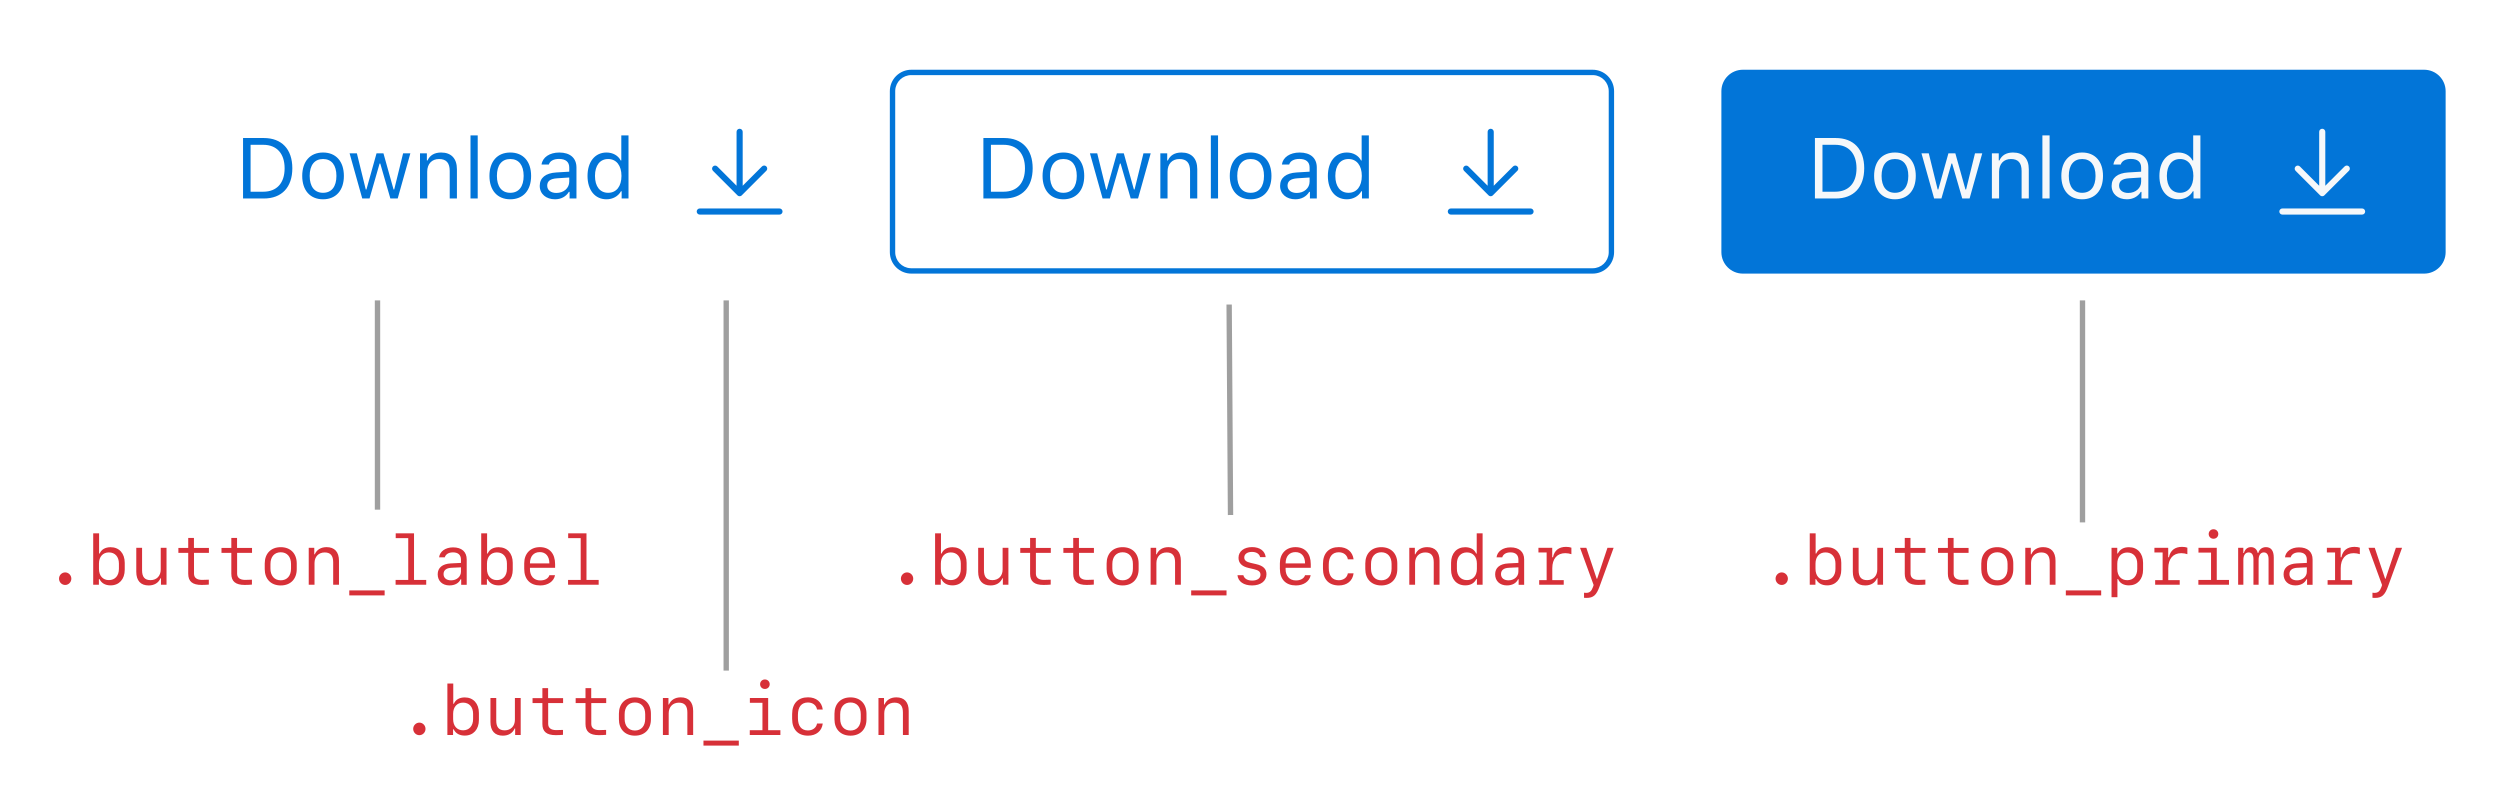
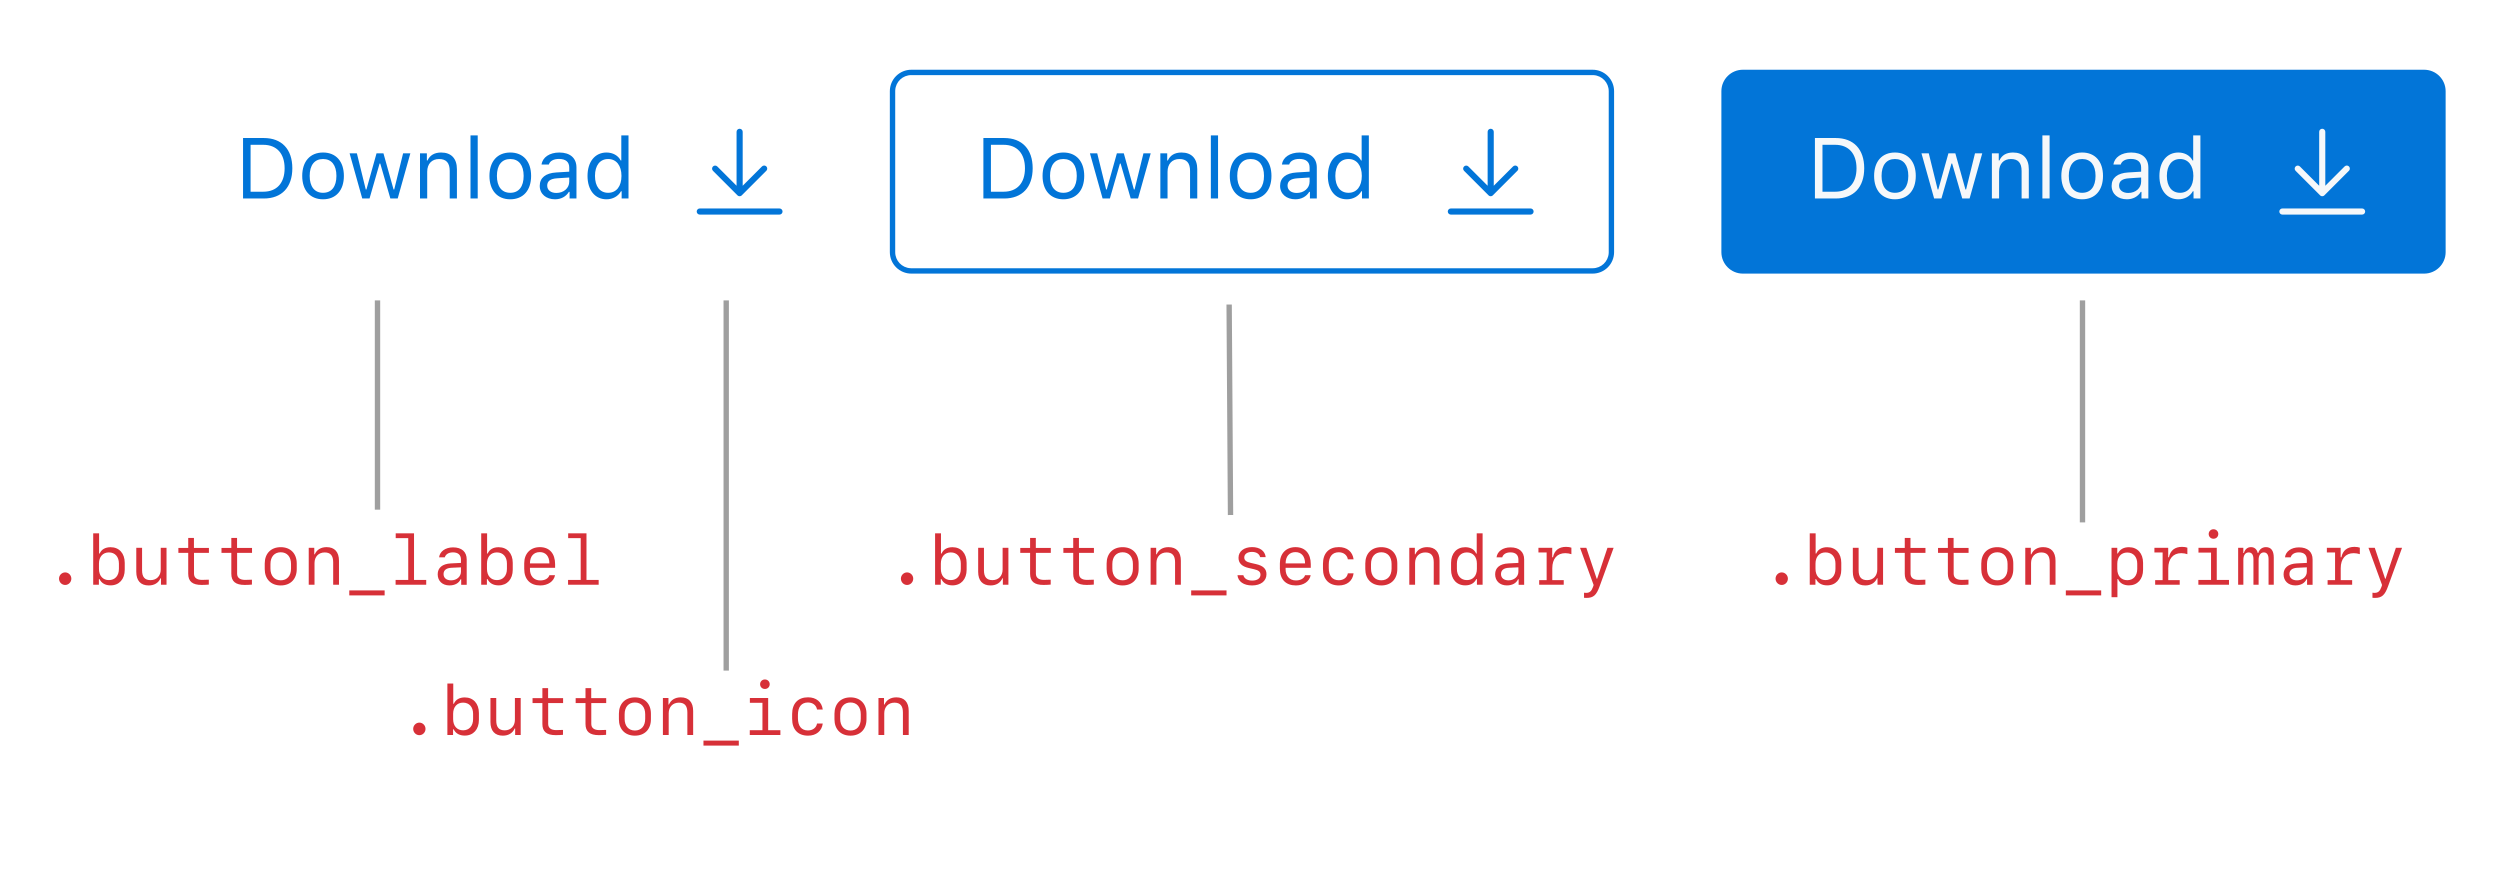
- <svg xmlns="http://www.w3.org/2000/svg" width="466" height="149">
+ <svg xmlns="http://www.w3.org/2000/svg" width="466" height="164">
  <g transform="translate(11 13)" fill="none" fill-rule="evenodd">
    <path d="M285.862 0a3.995 3.995 0 014.004 3.995v30.01A3.992 3.992 0 01285.862 38H158.87a3.995 3.995 0 01-4.003-3.995V3.995A3.992 3.992 0 01158.869 0h126.993zm0 1H158.87a2.992 2.992 0 00-2.998 2.818l-.005.177v30.01a2.994 2.994 0 002.827 2.99l.176.005h126.993a2.992 2.992 0 002.999-2.818l.005-.177V3.995a2.994 2.994 0 00-2.827-2.99L285.862 1z" fill="#0275D8" fill-rule="nonzero" />
    <path d="M176.17 24c3.352 0 5.32-2.086 5.32-5.64 0-3.547-1.976-5.633-5.32-5.633h-3.867V24h3.867zm-.093-1.266h-2.368v-8.742h2.368c2.5 0 3.976 1.625 3.976 4.383 0 2.75-1.46 4.36-3.976 4.36zm11.14 1.414c2.399 0 3.883-1.656 3.883-4.359 0-2.71-1.484-4.36-3.883-4.36-2.398 0-3.883 1.65-3.883 4.36 0 2.703 1.485 4.36 3.883 4.36zm0-1.21c-1.593 0-2.492-1.157-2.492-3.149 0-2 .899-3.148 2.492-3.148 1.594 0 2.492 1.148 2.492 3.148 0 1.992-.898 3.148-2.492 3.148zM195.881 24l1.875-6.516h.125L199.764 24h1.367l2.36-8.422h-1.352l-1.656 6.735h-.125l-1.883-6.735h-1.289l-1.883 6.735h-.125l-1.656-6.735h-1.36l2.36 8.422h1.36zm10.75 0v-4.984c0-1.477.868-2.375 2.211-2.375 1.344 0 1.985.718 1.985 2.234V24h1.343v-5.453c0-2-1.054-3.117-2.945-3.117-1.289 0-2.11.547-2.531 1.476h-.125v-1.328h-1.281V24h1.343zm9.414 0V12.234h-1.343V24h1.343zm6.07.148c2.4 0 3.884-1.656 3.884-4.359 0-2.71-1.485-4.36-3.883-4.36-2.399 0-3.883 1.65-3.883 4.36 0 2.703 1.484 4.36 3.883 4.36zm0-1.21c-1.593 0-2.491-1.157-2.491-3.149 0-2 .898-3.148 2.492-3.148 1.593 0 2.492 1.148 2.492 3.148 0 1.992-.899 3.148-2.492 3.148zm8.337 1.21c1.125 0 2.047-.492 2.593-1.39h.125V24h1.282v-5.766c0-1.75-1.149-2.804-3.203-2.804-1.797 0-3.125.89-3.305 2.242h1.36c.187-.664.89-1.047 1.898-1.047 1.257 0 1.906.57 1.906 1.61V19l-2.43.148c-1.96.118-3.07.985-3.07 2.493 0 1.539 1.21 2.507 2.844 2.507zm.25-1.18c-.977 0-1.703-.5-1.703-1.359 0-.843.562-1.289 1.843-1.375l2.266-.148v.773c0 1.203-1.024 2.11-2.406 2.11zm9.351 1.18c1.164 0 2.164-.554 2.696-1.492h.125V24h1.28V12.234h-1.343v4.672h-.117c-.477-.922-1.469-1.476-2.64-1.476-2.141 0-3.54 1.718-3.54 4.36 0 2.648 1.383 4.358 3.54 4.358zm.313-1.21c-1.54 0-2.461-1.18-2.461-3.149 0-1.96.93-3.148 2.46-3.148 1.524 0 2.477 1.218 2.477 3.148 0 1.945-.945 3.148-2.476 3.148zM266.857 11a.571.571 0 00-.562.571v10.052l-3.593-3.594a.571.571 0 00-.807.808l4.568 4.57.006.005.001.001.018.017.024.02v.002l.016.01.001.002.027.019.003.001a.269.269 0 00.02.013l.002.001.024.013.003.002a.165.165 0 00.02.01h.004l.023.011.003.002.026.009h.004l.02.008h.004l.025.007h.004a.228.228 0 00.023.006h.004a.356.356 0 00.024.004h.003a.314.314 0 00.027.003h.032l.013.001h.015a.556.556 0 00.05-.004h-.002.007-.004a.527.527 0 00.04-.006h-.004l.031-.006h-.004a.452.452 0 00.025-.006l-.004.001.038-.011h-.004l.025-.008-.004.001a.332.332 0 00.034-.014l-.004.001a.813.813 0 00.047-.023l-.003.002.003-.003-.002.002a.473.473 0 00.035-.022l-.002.002.024-.017-.002.001a.656.656 0 00.038-.03l.003-.003.026-.023 4.567-4.57a.57.57 0 00-.398-.98h-.017a.57.57 0 00-.392.172l-3.592 3.595V11.58v-.008a.57.57 0 00-.571-.571h-.009V11zm-7.412 14.858h-.008a.57.57 0 100 1.142H274.295a.57.57 0 100-1.142h-14.85z" fill="#0275D8" fill-rule="nonzero" />
    <rect fill="#0275D8" x="309.866" width="135" height="38" rx="4" />
    <path d="M331.17 24c3.352 0 5.32-2.086 5.32-5.64 0-3.547-1.976-5.633-5.32-5.633h-3.867V24h3.867zm-.093-1.266h-2.368v-8.742h2.368c2.5 0 3.976 1.625 3.976 4.383 0 2.75-1.46 4.36-3.976 4.36zm11.14 1.414c2.399 0 3.883-1.656 3.883-4.359 0-2.71-1.484-4.36-3.883-4.36-2.398 0-3.883 1.65-3.883 4.36 0 2.703 1.485 4.36 3.883 4.36zm0-1.21c-1.593 0-2.492-1.157-2.492-3.149 0-2 .899-3.148 2.492-3.148 1.594 0 2.492 1.148 2.492 3.148 0 1.992-.898 3.148-2.492 3.148zM350.881 24l1.875-6.516h.125L354.764 24h1.367l2.36-8.422h-1.352l-1.656 6.735h-.125l-1.883-6.735h-1.289l-1.883 6.735h-.125l-1.656-6.735h-1.36l2.36 8.422h1.36zm10.75 0v-4.984c0-1.477.868-2.375 2.211-2.375 1.344 0 1.985.718 1.985 2.234V24h1.343v-5.453c0-2-1.054-3.117-2.945-3.117-1.289 0-2.11.547-2.531 1.476h-.125v-1.328h-1.281V24h1.343zm9.414 0V12.234h-1.343V24h1.343zm6.07.148c2.4 0 3.884-1.656 3.884-4.359 0-2.71-1.485-4.36-3.883-4.36-2.399 0-3.883 1.65-3.883 4.36 0 2.703 1.484 4.36 3.883 4.36zm0-1.21c-1.593 0-2.491-1.157-2.491-3.149 0-2 .898-3.148 2.492-3.148 1.593 0 2.492 1.148 2.492 3.148 0 1.992-.899 3.148-2.492 3.148zm8.337 1.21c1.125 0 2.047-.492 2.593-1.39h.125V24h1.282v-5.766c0-1.75-1.149-2.804-3.203-2.804-1.797 0-3.125.89-3.305 2.242h1.36c.187-.664.89-1.047 1.898-1.047 1.257 0 1.906.57 1.906 1.61V19l-2.43.148c-1.96.118-3.07.985-3.07 2.493 0 1.539 1.21 2.507 2.844 2.507zm.25-1.18c-.977 0-1.703-.5-1.703-1.359 0-.843.562-1.289 1.843-1.375l2.266-.148v.773c0 1.203-1.024 2.11-2.406 2.11zm9.351 1.18c1.164 0 2.164-.554 2.696-1.492h.125V24h1.28V12.234h-1.343v4.672h-.117c-.477-.922-1.469-1.476-2.64-1.476-2.141 0-3.54 1.718-3.54 4.36 0 2.648 1.383 4.358 3.54 4.358zm.313-1.21c-1.54 0-2.461-1.18-2.461-3.149 0-1.96.93-3.148 2.46-3.148 1.524 0 2.477 1.218 2.477 3.148 0 1.945-.945 3.148-2.476 3.148zM421.857 11a.571.571 0 00-.562.571v10.052l-3.593-3.594a.571.571 0 00-.807.808l4.568 4.57.006.005.001.001.018.017.024.02v.002l.016.01.001.002.027.019.003.001a.269.269 0 00.02.013l.002.001.024.013.003.002a.165.165 0 00.02.01h.004l.023.011.003.002.026.009h.004l.02.008h.004l.025.007h.004a.228.228 0 00.023.006h.004a.356.356 0 00.024.004h.003a.314.314 0 00.027.003h.032l.013.001h.015a.556.556 0 00.05-.004h-.002.007-.004a.527.527 0 00.04-.006h-.004l.031-.006h-.004a.452.452 0 00.025-.006l-.004.001.038-.011h-.004l.025-.008-.004.001a.332.332 0 00.034-.014l-.004.001a.813.813 0 00.047-.023l-.003.002.003-.003-.002.002a.473.473 0 00.035-.022l-.002.002.024-.017-.002.001a.656.656 0 00.038-.03l.003-.003.026-.023 4.567-4.57a.57.57 0 00-.398-.98h-.017a.57.57 0 00-.392.172l-3.592 3.595V11.58v-.008a.57.57 0 00-.571-.571h-.009V11zm-7.412 14.858h-.008a.57.57 0 100 1.142H429.295a.57.57 0 100-1.142h-14.85z" fill="#F6F8FA" fill-rule="nonzero" />
    <path d="M38.17 24c3.352 0 5.32-2.086 5.32-5.64 0-3.547-1.976-5.633-5.32-5.633h-3.867V24h3.867zm-.093-1.266h-2.368v-8.742h2.368c2.5 0 3.976 1.625 3.976 4.383 0 2.75-1.46 4.36-3.976 4.36zm11.14 1.414c2.399 0 3.883-1.656 3.883-4.359 0-2.71-1.484-4.36-3.883-4.36-2.398 0-3.883 1.65-3.883 4.36 0 2.703 1.485 4.36 3.883 4.36zm0-1.21c-1.593 0-2.492-1.157-2.492-3.149 0-2 .899-3.148 2.492-3.148 1.594 0 2.492 1.148 2.492 3.148 0 1.992-.898 3.148-2.492 3.148zM57.881 24l1.875-6.516h.125L61.764 24h1.367l2.36-8.422h-1.352l-1.656 6.735h-.125l-1.883-6.735h-1.289l-1.883 6.735h-.125l-1.656-6.735h-1.36L56.523 24h1.36zm10.75 0v-4.984c0-1.477.868-2.375 2.211-2.375 1.344 0 1.985.718 1.985 2.234V24h1.343v-5.453c0-2-1.054-3.117-2.945-3.117-1.289 0-2.11.547-2.531 1.476h-.125v-1.328h-1.281V24h1.343zm9.414 0V12.234h-1.343V24h1.343zm6.07.148c2.4 0 3.884-1.656 3.884-4.359 0-2.71-1.485-4.36-3.883-4.36-2.399 0-3.883 1.65-3.883 4.36 0 2.703 1.484 4.36 3.883 4.36zm0-1.21c-1.593 0-2.491-1.157-2.491-3.149 0-2 .898-3.148 2.492-3.148 1.593 0 2.492 1.148 2.492 3.148 0 1.992-.899 3.148-2.492 3.148zm8.337 1.21c1.125 0 2.047-.492 2.593-1.39h.125V24h1.282v-5.766c0-1.75-1.149-2.804-3.203-2.804-1.797 0-3.125.89-3.305 2.242h1.36c.187-.664.89-1.047 1.898-1.047 1.257 0 1.906.57 1.906 1.61V19l-2.43.148c-1.96.118-3.07.985-3.07 2.493 0 1.539 1.21 2.507 2.844 2.507zm.25-1.18c-.977 0-1.703-.5-1.703-1.359 0-.843.562-1.289 1.843-1.375l2.266-.148v.773c0 1.203-1.024 2.11-2.406 2.11zm9.351 1.18c1.164 0 2.164-.554 2.696-1.492h.125V24h1.28V12.234h-1.343v4.672h-.117c-.477-.922-1.469-1.476-2.64-1.476-2.141 0-3.54 1.718-3.54 4.36 0 2.648 1.383 4.358 3.54 4.358zm.313-1.21c-1.54 0-2.461-1.18-2.461-3.149 0-1.96.93-3.148 2.46-3.148 1.524 0 2.477 1.218 2.477 3.148 0 1.945-.945 3.148-2.476 3.148zM126.857 11a.571.571 0 00-.562.571v10.052l-3.593-3.594a.571.571 0 00-.807.808l4.568 4.57.006.005.001.001.018.017.024.02v.002l.016.01.001.002.027.019.003.001a.269.269 0 00.02.013l.002.001.024.013.003.002a.165.165 0 00.02.01h.004l.023.011.003.002.026.009h.004l.02.008h.004l.025.007h.004a.228.228 0 00.023.006h.004a.356.356 0 00.024.004h.003a.314.314 0 00.027.003h.032l.013.001h.015a.556.556 0 00.05-.004h-.002.007-.004a.527.527 0 00.04-.006h-.004l.031-.006h-.004a.452.452 0 00.025-.006l-.004.001.038-.011h-.004l.025-.008-.004.001a.332.332 0 00.034-.014l-.004.001a.813.813 0 00.047-.023l-.003.002.003-.003-.002.002a.473.473 0 00.035-.022l-.002.002.024-.017-.002.001a.656.656 0 00.038-.03l.003-.003.026-.023 4.567-4.57a.57.57 0 00-.398-.98h-.017a.57.57 0 00-.392.172l-3.592 3.595V11.58v-.008a.57.57 0 00-.571-.571h-.009V11zM119.445 25.858h-.008a.57.57 0 100 1.142H134.295a.57.57 0 100-1.142h-14.85z" fill="#0275D8" fill-rule="nonzero" />
    <path d="M158.077 96.038c.628 0 1.149-.527 1.149-1.174 0-.641-.52-1.168-1.15-1.168-.628 0-1.148.527-1.148 1.168 0 .647.52 1.174 1.149 1.174zm8.467.076c1.594 0 2.635-1.149 2.635-2.92v-1.282c0-1.765-1.041-2.913-2.635-2.913-.996 0-1.726.425-2.03 1.18h-.115v-3.77H163.3V96h1.06v-1.054h.12c.356.762 1.08 1.168 2.063 1.168zm-.317-.984c-1.13 0-1.853-.812-1.853-2.088v-.99c0-1.27.723-2.082 1.853-2.082 1.143 0 1.866.812 1.866 2.082v.99c0 1.27-.723 2.088-1.866 2.088zm7.414.997c1.047 0 1.835-.482 2.203-1.34h.089V96h1.034v-6.887h-1.079v4.056c0 1.174-.762 1.968-1.898 1.968-1.073 0-1.58-.584-1.58-1.828v-4.196h-1.08v4.469c0 1.65.813 2.545 2.311 2.545zm9.87-.095c.33 0 1.169-.032 1.34-.064v-.914c-.184.02-.876.038-1.263.038-.971 0-1.498-.406-1.498-1.155v-3.885h2.78v-.92h-2.793v-1.866h-1.066v1.866h-1.835v.92h1.835v3.898c0 1.434.793 2.082 2.5 2.082zm8.037 0c.33 0 1.168-.032 1.34-.064v-.914c-.185.02-.877.038-1.264.038-.971 0-1.498-.406-1.498-1.155v-3.885h2.78v-.92h-2.793v-1.866h-1.066v1.866h-1.835v.92h1.835v3.898c0 1.434.793 2.082 2.5 2.082zm6.71.095c1.821 0 2.983-1.187 2.983-3.047v-1.04c0-1.86-1.162-3.048-2.984-3.048-1.821 0-2.983 1.187-2.983 3.047v1.041c0 1.86 1.162 3.047 2.983 3.047zm0-.959c-1.181 0-1.918-.831-1.918-2.19v-.844c0-1.352.737-2.19 1.917-2.19 1.181 0 1.917.838 1.917 2.19v.845c0 1.358-.736 2.19-1.917 2.19zm6.296.832v-4.056c0-1.174.762-1.968 1.898-1.968 1.073 0 1.58.584 1.58 1.828V96h1.08v-4.469c0-1.65-.813-2.545-2.31-2.545-1.048 0-1.835.482-2.203 1.34h-.09v-1.213h-1.034V96h1.08zm13.07 1.98v-.933h-6.589v.933h6.589zm4.754-1.853c1.632 0 2.692-.825 2.692-2.095 0-.996-.61-1.58-1.949-1.885l-.971-.222c-.863-.19-1.219-.489-1.219-1.016 0-.628.565-1.034 1.441-1.034.806 0 1.384.368 1.51.97h1.042c-.127-1.148-1.098-1.866-2.533-1.866-1.517 0-2.533.8-2.533 1.994 0 .977.616 1.606 1.86 1.891l1.022.235c.876.197 1.213.489 1.213 1.035 0 .66-.597 1.085-1.536 1.085-.89 0-1.499-.368-1.657-1.003h-1.098c.12 1.181 1.155 1.911 2.716 1.911zm8.183 0c1.447 0 2.539-.768 2.748-1.904h-1.047c-.19.603-.832.97-1.701.97-1.175 0-1.924-.812-1.924-2.075v-.28h4.691v-.672c0-1.993-1.054-3.18-2.844-3.18-1.752 0-2.913 1.193-2.913 3.009v1.034c0 1.962 1.098 3.098 2.99 3.098zm1.7-4.107h-3.624c0-1.32.692-2.107 1.841-2.107 1.11 0 1.784.793 1.784 2.107zm6.304 4.107c1.523 0 2.57-.857 2.742-2.26h-1.066c-.134.787-.806 1.289-1.695 1.289-1.2 0-1.866-.813-1.866-2.292v-.622c0-1.479.666-2.298 1.866-2.298.889 0 1.561.508 1.695 1.314h1.066c-.178-1.415-1.219-2.279-2.742-2.279-1.873 0-2.964 1.15-2.964 3.124v.9c0 1.975 1.091 3.124 2.964 3.124zm7.91 0c1.82 0 2.983-1.187 2.983-3.047v-1.04c0-1.86-1.162-3.048-2.984-3.048s-2.983 1.187-2.983 3.047v1.041c0 1.86 1.161 3.047 2.983 3.047zm0-.959c-1.182 0-1.918-.831-1.918-2.19v-.844c0-1.352.736-2.19 1.917-2.19 1.18 0 1.917.838 1.917 2.19v.845c0 1.358-.736 2.19-1.917 2.19zm6.296.832v-4.056c0-1.174.762-1.968 1.898-1.968 1.073 0 1.58.584 1.58 1.828V96h1.08v-4.469c0-1.65-.813-2.545-2.31-2.545-1.048 0-1.835.482-2.204 1.34h-.088v-1.213h-1.035V96h1.079zm9.344.114c.984 0 1.707-.406 2.063-1.168h.12V96h1.06v-9.591h-1.098v3.77h-.114c-.298-.755-1.035-1.18-2.031-1.18-1.594 0-2.635 1.148-2.635 2.913v1.282c0 1.771 1.041 2.92 2.635 2.92zm.317-.984c-1.136 0-1.866-.818-1.866-2.088v-.99c0-1.27.73-2.082 1.866-2.082 1.13 0 1.86.812 1.86 2.082v.99c0 1.276-.73 2.088-1.86 2.088zm7.452.99c1.003 0 1.752-.412 2.082-1.148h.108v1.034h1.029V91.29c0-1.435-.927-2.26-2.546-2.26-1.41 0-2.475.756-2.602 1.86h1.06c.177-.59.736-.927 1.53-.927.958 0 1.485.476 1.485 1.34v.622l-1.892.095c-1.568.083-2.444.806-2.444 2.025 0 1.25.876 2.076 2.19 2.076zm.311-.945c-.87 0-1.409-.445-1.409-1.168 0-.717.508-1.13 1.473-1.174l1.77-.083v.813c0 .92-.793 1.612-1.834 1.612zM280.48 96v-.863h-2.133v-2.222c0-1.752.901-2.806 2.425-2.806.374 0 .818.077 1.136.19v-1.212c-.229-.095-.603-.152-.997-.152-1.327 0-2.183.66-2.437 1.936h-.14v-1.758h-2.57v.863h1.529v5.16h-1.39V96h4.577zm4.246 2.45c1.276 0 1.854-.501 2.457-2.196l2.596-7.141h-1.15l-1.922 5.763h-.083l-1.93-5.763h-1.174l2.533 6.931-.12.375c-.286.8-.642 1.092-1.29 1.092-.101 0-.298-.007-.38-.026v.946c.095.013.304.02.463.02zM1.149 96.038c.628 0 1.149-.527 1.149-1.174 0-.641-.52-1.168-1.15-1.168-.627 0-1.148.527-1.148 1.168 0 .647.52 1.174 1.149 1.174zm8.468.076c1.593 0 2.634-1.149 2.634-2.92v-1.282c0-1.765-1.041-2.913-2.634-2.913-.997 0-1.727.425-2.032 1.18h-.114v-3.77H6.373V96h1.06v-1.054h.12c.356.762 1.08 1.168 2.064 1.168zm-.318-.984c-1.13 0-1.853-.812-1.853-2.088v-.99c0-1.27.723-2.082 1.853-2.082 1.143 0 1.867.812 1.867 2.082v.99c0 1.27-.724 2.088-1.867 2.088zm7.414.997c1.048 0 1.835-.482 2.203-1.34h.089V96h1.035v-6.887h-1.08v4.056c0 1.174-.761 1.968-1.898 1.968-1.072 0-1.58-.584-1.58-1.828v-4.196h-1.08v4.469c0 1.65.813 2.545 2.311 2.545zm9.871-.095c.33 0 1.168-.032 1.34-.064v-.914c-.185.02-.877.038-1.264.038-.971 0-1.498-.406-1.498-1.155v-3.885h2.78v-.92H25.15v-1.866h-1.066v1.866h-1.834v.92h1.834v3.898c0 1.434.793 2.082 2.501 2.082zm8.036 0c.33 0 1.168-.032 1.34-.064v-.914c-.185.02-.877.038-1.264.038-.97 0-1.498-.406-1.498-1.155v-3.885h2.78v-.92h-2.792v-1.866h-1.067v1.866h-1.834v.92h1.834v3.898c0 1.434.794 2.082 2.501 2.082zm6.71.095c1.821 0 2.983-1.187 2.983-3.047v-1.04c0-1.86-1.162-3.048-2.983-3.048-1.822 0-2.984 1.187-2.984 3.047v1.041c0 1.86 1.162 3.047 2.984 3.047zm0-.959c-1.181 0-1.917-.831-1.917-2.19v-.844c0-1.352.736-2.19 1.917-2.19 1.18 0 1.917.838 1.917 2.19v.845c0 1.358-.737 2.19-1.917 2.19zm6.296.832v-4.056c0-1.174.762-1.968 1.898-1.968 1.073 0 1.581.584 1.581 1.828V96h1.08v-4.469c0-1.65-.813-2.545-2.311-2.545-1.048 0-1.835.482-2.203 1.34h-.089v-1.213h-1.035V96h1.08zm13.07 1.98v-.933h-6.589v.933h6.59zm7.75-1.98v-.895h-2.272v-8.696H62.76v.895h2.336v7.801H62.74V96h5.707zm4.33.12c1.003 0 1.752-.412 2.082-1.148h.108v1.034h1.028V91.29c0-1.435-.927-2.26-2.545-2.26-1.41 0-2.476.756-2.603 1.86h1.06c.178-.59.737-.927 1.53-.927.959 0 1.485.476 1.485 1.34v.622l-1.891.095c-1.568.083-2.444.806-2.444 2.025 0 1.25.876 2.076 2.19 2.076zm.31-.945c-.869 0-1.408-.445-1.408-1.168 0-.717.508-1.13 1.472-1.174l1.771-.083v.813c0 .92-.793 1.612-1.834 1.612zm8.856.94c1.593 0 2.634-1.15 2.634-2.92v-1.283c0-1.765-1.04-2.913-2.634-2.913-.997 0-1.727.425-2.031 1.18h-.115v-3.77h-1.098V96h1.06v-1.054h.12c.356.762 1.08 1.168 2.064 1.168zm-.317-.985c-1.13 0-1.854-.812-1.854-2.088v-.99c0-1.27.724-2.082 1.854-2.082 1.142 0 1.866.812 1.866 2.082v.99c0 1.27-.724 2.088-1.866 2.088zm8.08.997c1.447 0 2.54-.768 2.749-1.904h-1.048c-.19.603-.831.97-1.7.97-1.175 0-1.924-.812-1.924-2.075v-.28h4.69v-.672c0-1.993-1.053-3.18-2.843-3.18-1.752 0-2.914 1.193-2.914 3.009v1.034c0 1.962 1.098 3.098 2.99 3.098zm1.701-4.107h-3.624c0-1.32.692-2.107 1.84-2.107 1.111 0 1.784.793 1.784 2.107zm9.185 3.98v-.895H98.32v-8.696h-3.415v.895h2.336v7.801h-2.355V96h5.706zM67.167 124.038c.628 0 1.149-.527 1.149-1.174 0-.641-.52-1.168-1.149-1.168-.628 0-1.149.527-1.149 1.168 0 .647.52 1.174 1.149 1.174zm8.468.076c1.593 0 2.634-1.149 2.634-2.92v-1.282c0-1.765-1.041-2.913-2.634-2.913-.997 0-1.727.425-2.031 1.18h-.115v-3.77h-1.098V124h1.06v-1.054h.12c.356.762 1.08 1.168 2.064 1.168zm-.318-.984c-1.13 0-1.853-.812-1.853-2.088v-.99c0-1.27.724-2.082 1.853-2.082 1.143 0 1.867.812 1.867 2.082v.99c0 1.27-.724 2.088-1.867 2.088zm7.414.997c1.048 0 1.835-.482 2.203-1.34h.089V124h1.035v-6.887h-1.08v4.056c0 1.174-.761 1.968-1.897 1.968-1.073 0-1.581-.584-1.581-1.828v-4.196h-1.08v4.469c0 1.65.813 2.545 2.311 2.545zm9.871-.095c.33 0 1.168-.032 1.34-.064v-.914c-.185.02-.877.038-1.264.038-.971 0-1.498-.406-1.498-1.155v-3.885h2.78v-.92h-2.793v-1.866h-1.066v1.866h-1.834v.92H90.1v3.898c0 1.434.794 2.082 2.501 2.082zm8.036 0c.33 0 1.168-.032 1.34-.064v-.914c-.185.02-.876.038-1.264.038-.97 0-1.498-.406-1.498-1.155v-3.885h2.78v-.92h-2.792v-1.866h-1.067v1.866h-1.834v.92h1.834v3.898c0 1.434.794 2.082 2.501 2.082zm6.71.095c1.821 0 2.983-1.187 2.983-3.047v-1.04c0-1.86-1.162-3.048-2.983-3.048-1.822 0-2.984 1.187-2.984 3.047v1.041c0 1.86 1.162 3.047 2.984 3.047zm0-.959c-1.181 0-1.917-.831-1.917-2.19v-.844c0-1.352.736-2.19 1.917-2.19 1.18 0 1.917.838 1.917 2.19v.845c0 1.358-.737 2.19-1.917 2.19zm6.297.832v-4.056c0-1.174.761-1.968 1.897-1.968 1.073 0 1.581.584 1.581 1.828V124h1.08v-4.469c0-1.65-.813-2.545-2.311-2.545-1.048 0-1.835.482-2.203 1.34h-.089v-1.213h-1.035V124h1.08zm13.07 1.98v-.933h-6.59v.933h6.59zm4.862-10.556c.507 0 .895-.38.895-.888a.872.872 0 00-.895-.883.872.872 0 00-.895.883c0 .507.387.888.895.888zm2.888 8.576v-.895h-2.279v-5.992h-3.409v.895h2.343v5.097h-2.362V124h5.707zm5.154.127c1.524 0 2.57-.857 2.742-2.26h-1.066c-.133.787-.806 1.289-1.695 1.289-1.2 0-1.866-.813-1.866-2.292v-.622c0-1.479.666-2.298 1.866-2.298.889 0 1.562.508 1.695 1.314h1.066c-.177-1.415-1.218-2.279-2.742-2.279-1.872 0-2.964 1.15-2.964 3.124v.9c0 1.975 1.092 3.124 2.964 3.124zm7.91 0c1.821 0 2.983-1.187 2.983-3.047v-1.04c0-1.86-1.162-3.048-2.984-3.048-1.821 0-2.983 1.187-2.983 3.047v1.041c0 1.86 1.162 3.047 2.983 3.047zm0-.959c-1.181 0-1.918-.831-1.918-2.19v-.844c0-1.352.737-2.19 1.917-2.19 1.181 0 1.917.838 1.917 2.19v.845c0 1.358-.736 2.19-1.917 2.19zm6.296.832v-4.056c0-1.174.762-1.968 1.898-1.968 1.073 0 1.58.584 1.58 1.828V124h1.08v-4.469c0-1.65-.813-2.545-2.31-2.545-1.048 0-1.835.482-2.203 1.34h-.09v-1.213h-1.034V124h1.08zM321.113 96.038c.628 0 1.149-.527 1.149-1.174 0-.641-.52-1.168-1.15-1.168-.628 0-1.148.527-1.148 1.168 0 .647.52 1.174 1.149 1.174zm8.468.076c1.593 0 2.634-1.149 2.634-2.92v-1.282c0-1.765-1.041-2.913-2.634-2.913-.997 0-1.727.425-2.032 1.18h-.114v-3.77h-1.098V96h1.06v-1.054h.12c.356.762 1.08 1.168 2.064 1.168zm-.318-.984c-1.13 0-1.853-.812-1.853-2.088v-.99c0-1.27.723-2.082 1.853-2.082 1.143 0 1.866.812 1.866 2.082v.99c0 1.27-.723 2.088-1.866 2.088zm7.414.997c1.048 0 1.835-.482 2.203-1.34h.089V96h1.034v-6.887h-1.079v4.056c0 1.174-.761 1.968-1.898 1.968-1.072 0-1.58-.584-1.58-1.828v-4.196h-1.08v4.469c0 1.65.813 2.545 2.311 2.545zm9.87-.095c.33 0 1.169-.032 1.34-.064v-.914c-.184.02-.876.038-1.263.038-.971 0-1.498-.406-1.498-1.155v-3.885h2.78v-.92h-2.793v-1.866h-1.066v1.866h-1.835v.92h1.835v3.898c0 1.434.793 2.082 2.5 2.082zm8.037 0c.33 0 1.168-.032 1.34-.064v-.914c-.185.02-.877.038-1.264.038-.971 0-1.498-.406-1.498-1.155v-3.885h2.78v-.92h-2.793v-1.866h-1.066v1.866h-1.834v.92h1.834v3.898c0 1.434.793 2.082 2.501 2.082zm6.71.095c1.821 0 2.983-1.187 2.983-3.047v-1.04c0-1.86-1.162-3.048-2.984-3.048-1.821 0-2.983 1.187-2.983 3.047v1.041c0 1.86 1.162 3.047 2.983 3.047zm0-.959c-1.181 0-1.918-.831-1.918-2.19v-.844c0-1.352.737-2.19 1.917-2.19 1.181 0 1.917.838 1.917 2.19v.845c0 1.358-.736 2.19-1.917 2.19zm6.296.832v-4.056c0-1.174.762-1.968 1.898-1.968 1.073 0 1.58.584 1.58 1.828V96h1.08v-4.469c0-1.65-.813-2.545-2.31-2.545-1.048 0-1.835.482-2.203 1.34h-.09v-1.213h-1.034V96h1.08zm13.07 1.98v-.933h-6.589v.933h6.59zm3.028.343v-3.39h.12c.299.756 1.029 1.181 2.025 1.181 1.594 0 2.635-1.149 2.635-2.913v-1.283c0-1.77-1.041-2.92-2.635-2.92-.983 0-1.7.407-2.062 1.169h-.115v-1.054h-1.066v9.21h1.098zm1.834-3.174c-1.136 0-1.86-.812-1.86-2.088v-.99c0-1.27.724-2.082 1.86-2.082 1.137 0 1.86.812 1.86 2.082v.99c0 1.27-.723 2.088-1.86 2.088zm9.776.851v-.863h-2.133v-2.222c0-1.752.901-2.806 2.425-2.806.374 0 .819.077 1.136.19v-1.212c-.228-.095-.603-.152-.997-.152-1.326 0-2.183.66-2.437 1.936h-.14v-1.758h-2.57v.863h1.53v5.16h-1.39V96h4.576zm6.297-8.576c.508 0 .895-.38.895-.888a.872.872 0 00-.895-.883.872.872 0 00-.895.883c0 .507.387.888.895.888zM404.483 96v-.895h-2.279v-5.992h-3.409v.895h2.343v5.097h-2.362V96h5.707zm2.679 0v-4.646c0-.857.38-1.384.99-1.384.584 0 .889.438.889 1.27V96h.964v-4.646c0-.857.369-1.384.972-1.384.577 0 .882.438.882 1.276V96h.971v-5.072c0-1.276-.501-1.942-1.46-1.942-.692 0-1.244.419-1.422 1.079h-.114c-.146-.68-.603-1.08-1.25-1.08-.648 0-1.143.407-1.314 1.099h-.115v-.971h-.965V96h.972zm9.686.12c1.003 0 1.752-.412 2.082-1.148h.108v1.034h1.028V91.29c0-1.435-.926-2.26-2.545-2.26-1.41 0-2.476.756-2.603 1.86h1.06c.178-.59.737-.927 1.53-.927.959 0 1.486.476 1.486 1.34v.622l-1.892.095c-1.568.083-2.444.806-2.444 2.025 0 1.25.876 2.076 2.19 2.076zm.311-.945c-.87 0-1.409-.445-1.409-1.168 0-.717.508-1.13 1.473-1.174l1.77-.083v.813c0 .92-.793 1.612-1.834 1.612zm10.283.825v-.863h-2.132v-2.222c0-1.752.9-2.806 2.424-2.806.375 0 .82.077 1.137.19v-1.212c-.229-.095-.603-.152-.997-.152-1.327 0-2.184.66-2.437 1.936h-.14v-1.758h-2.57v.863h1.529v5.16h-1.39V96h4.576zm4.247 2.45c1.276 0 1.853-.501 2.457-2.196l2.596-7.141h-1.15l-1.923 5.763h-.082l-1.93-5.763h-1.174l2.533 6.931-.121.375c-.286.8-.641 1.092-1.289 1.092-.101 0-.298-.007-.38-.026v.946c.095.013.304.02.463.02z" fill="#D73038" fill-rule="nonzero" />
    <path fill="#9F9F9F" fill-rule="nonzero" d="M217.612 43.77l1-.006.257 39.233-1 .006zM376.677 43h1v41.376h-1zM59.866 43v39h-1V43zM124.866 43v69h-1V43z" />
  </g>
</svg>
